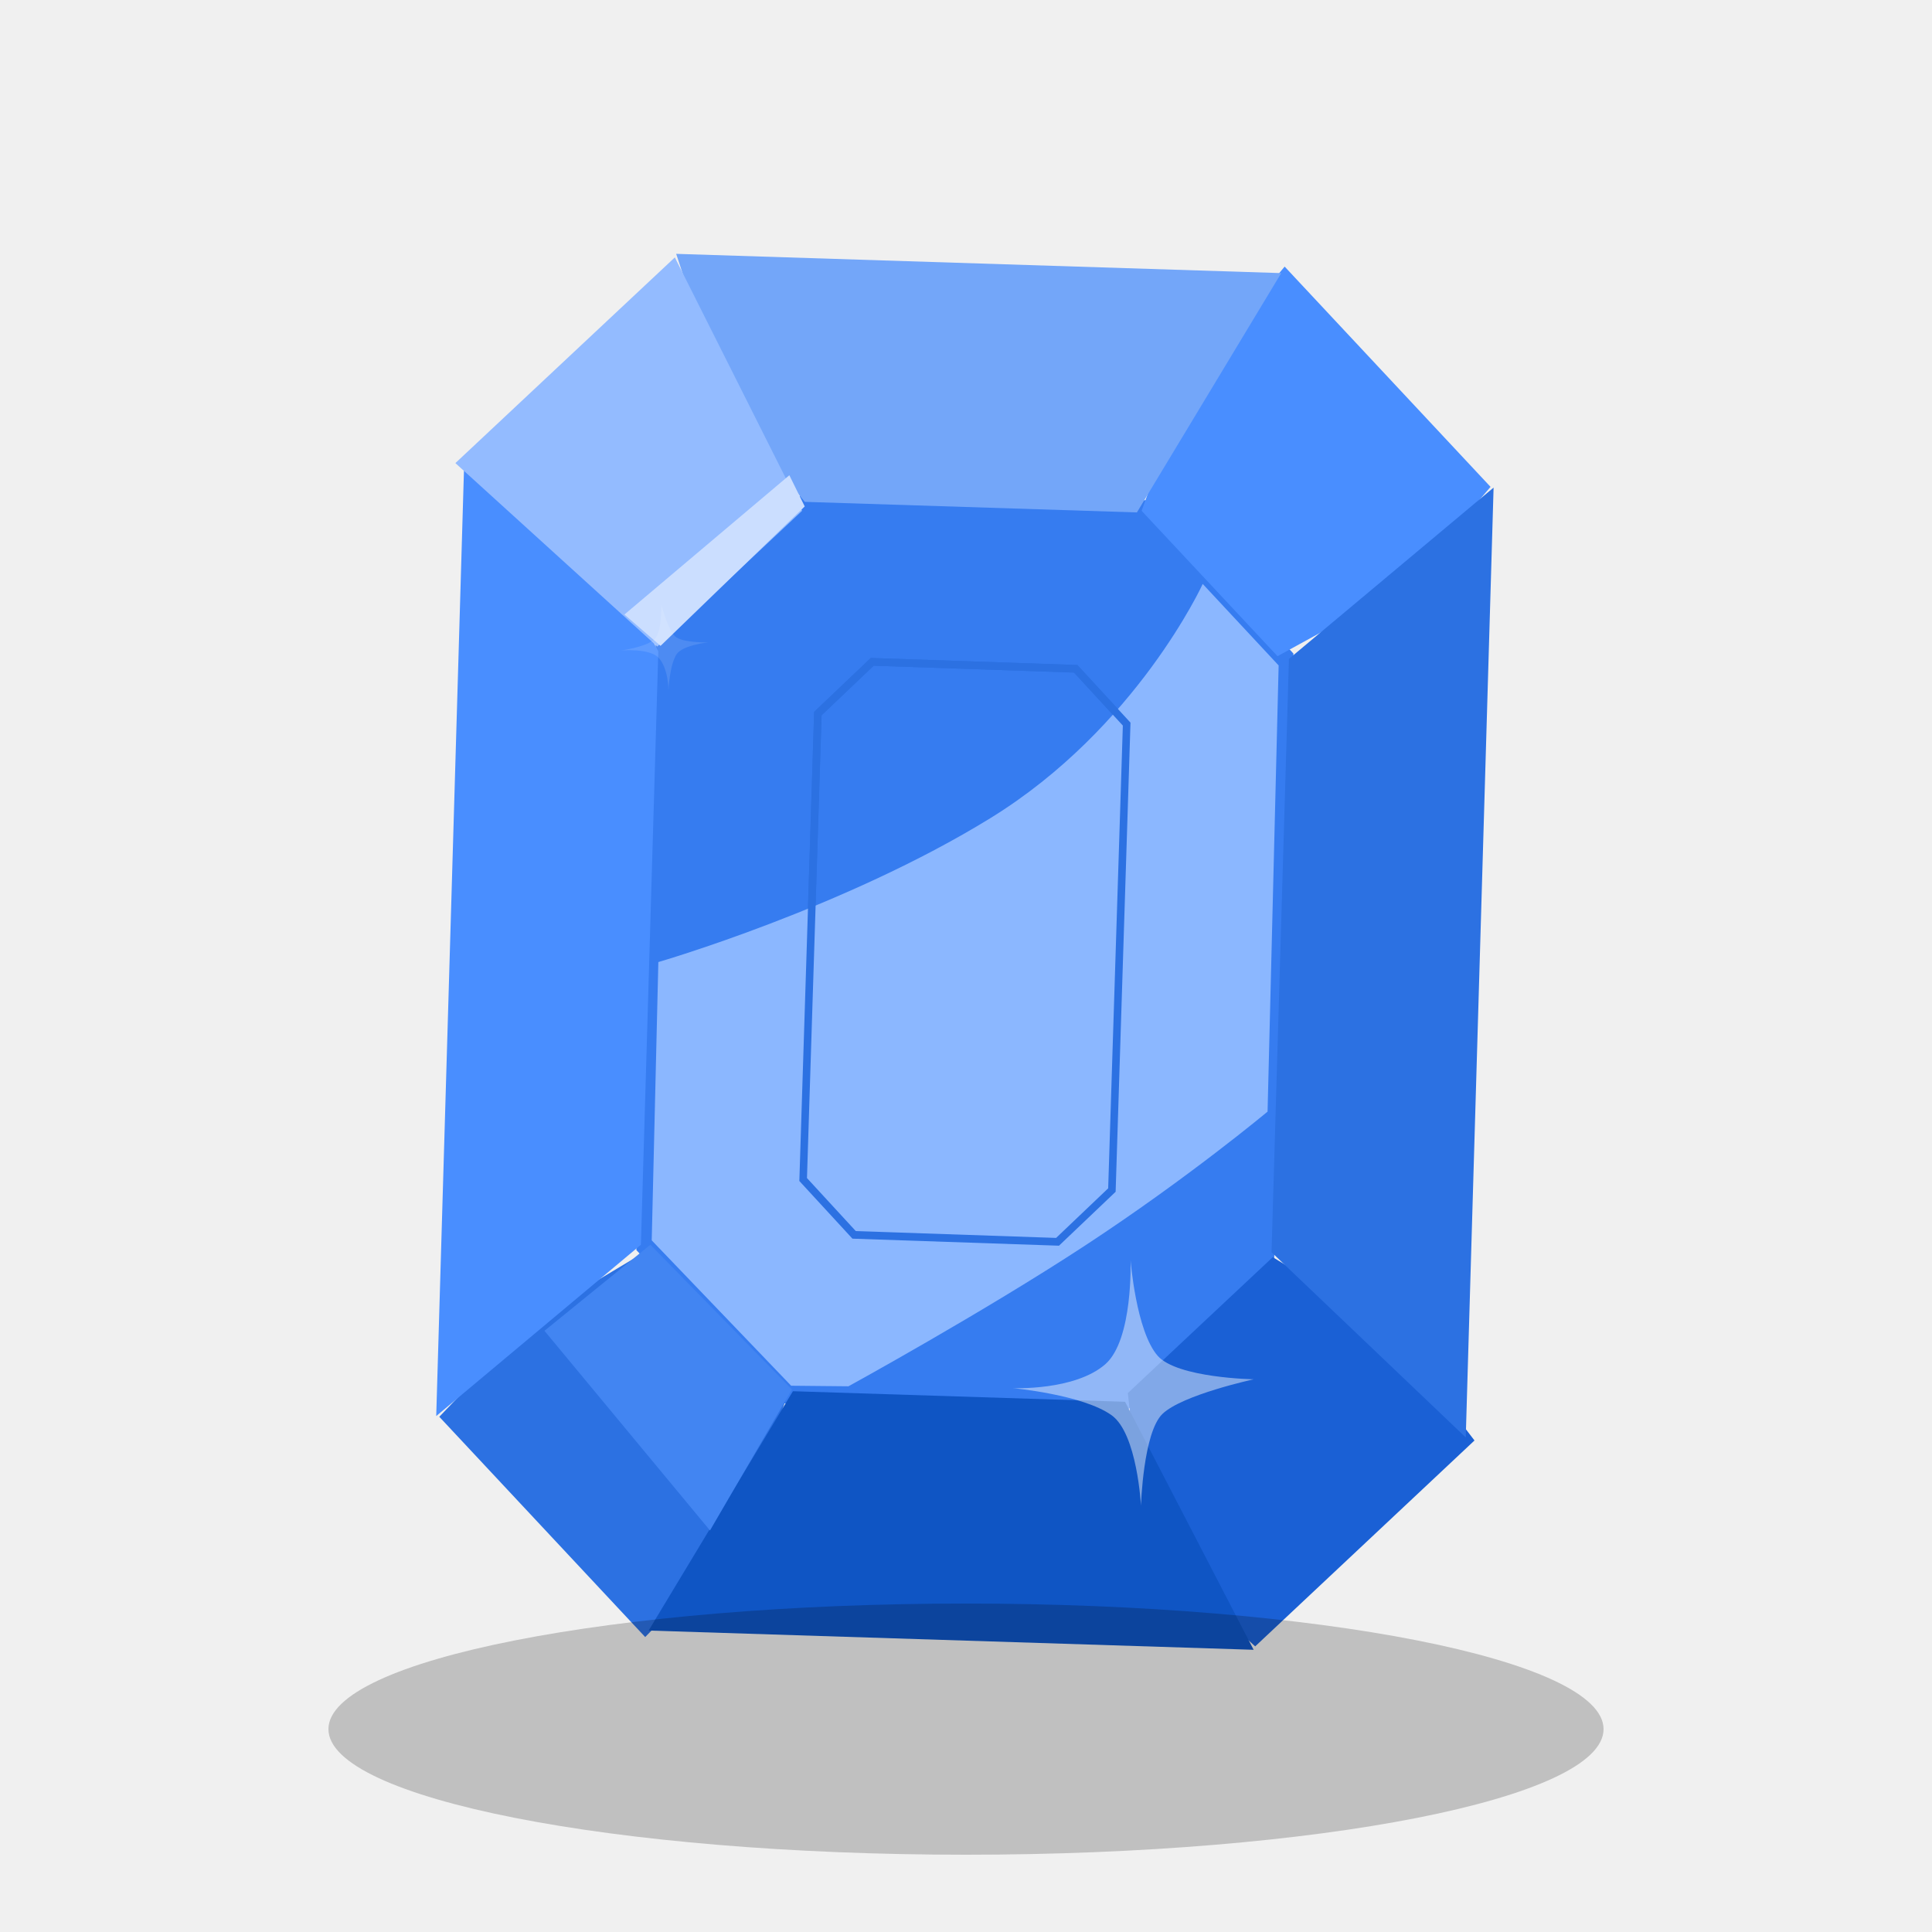
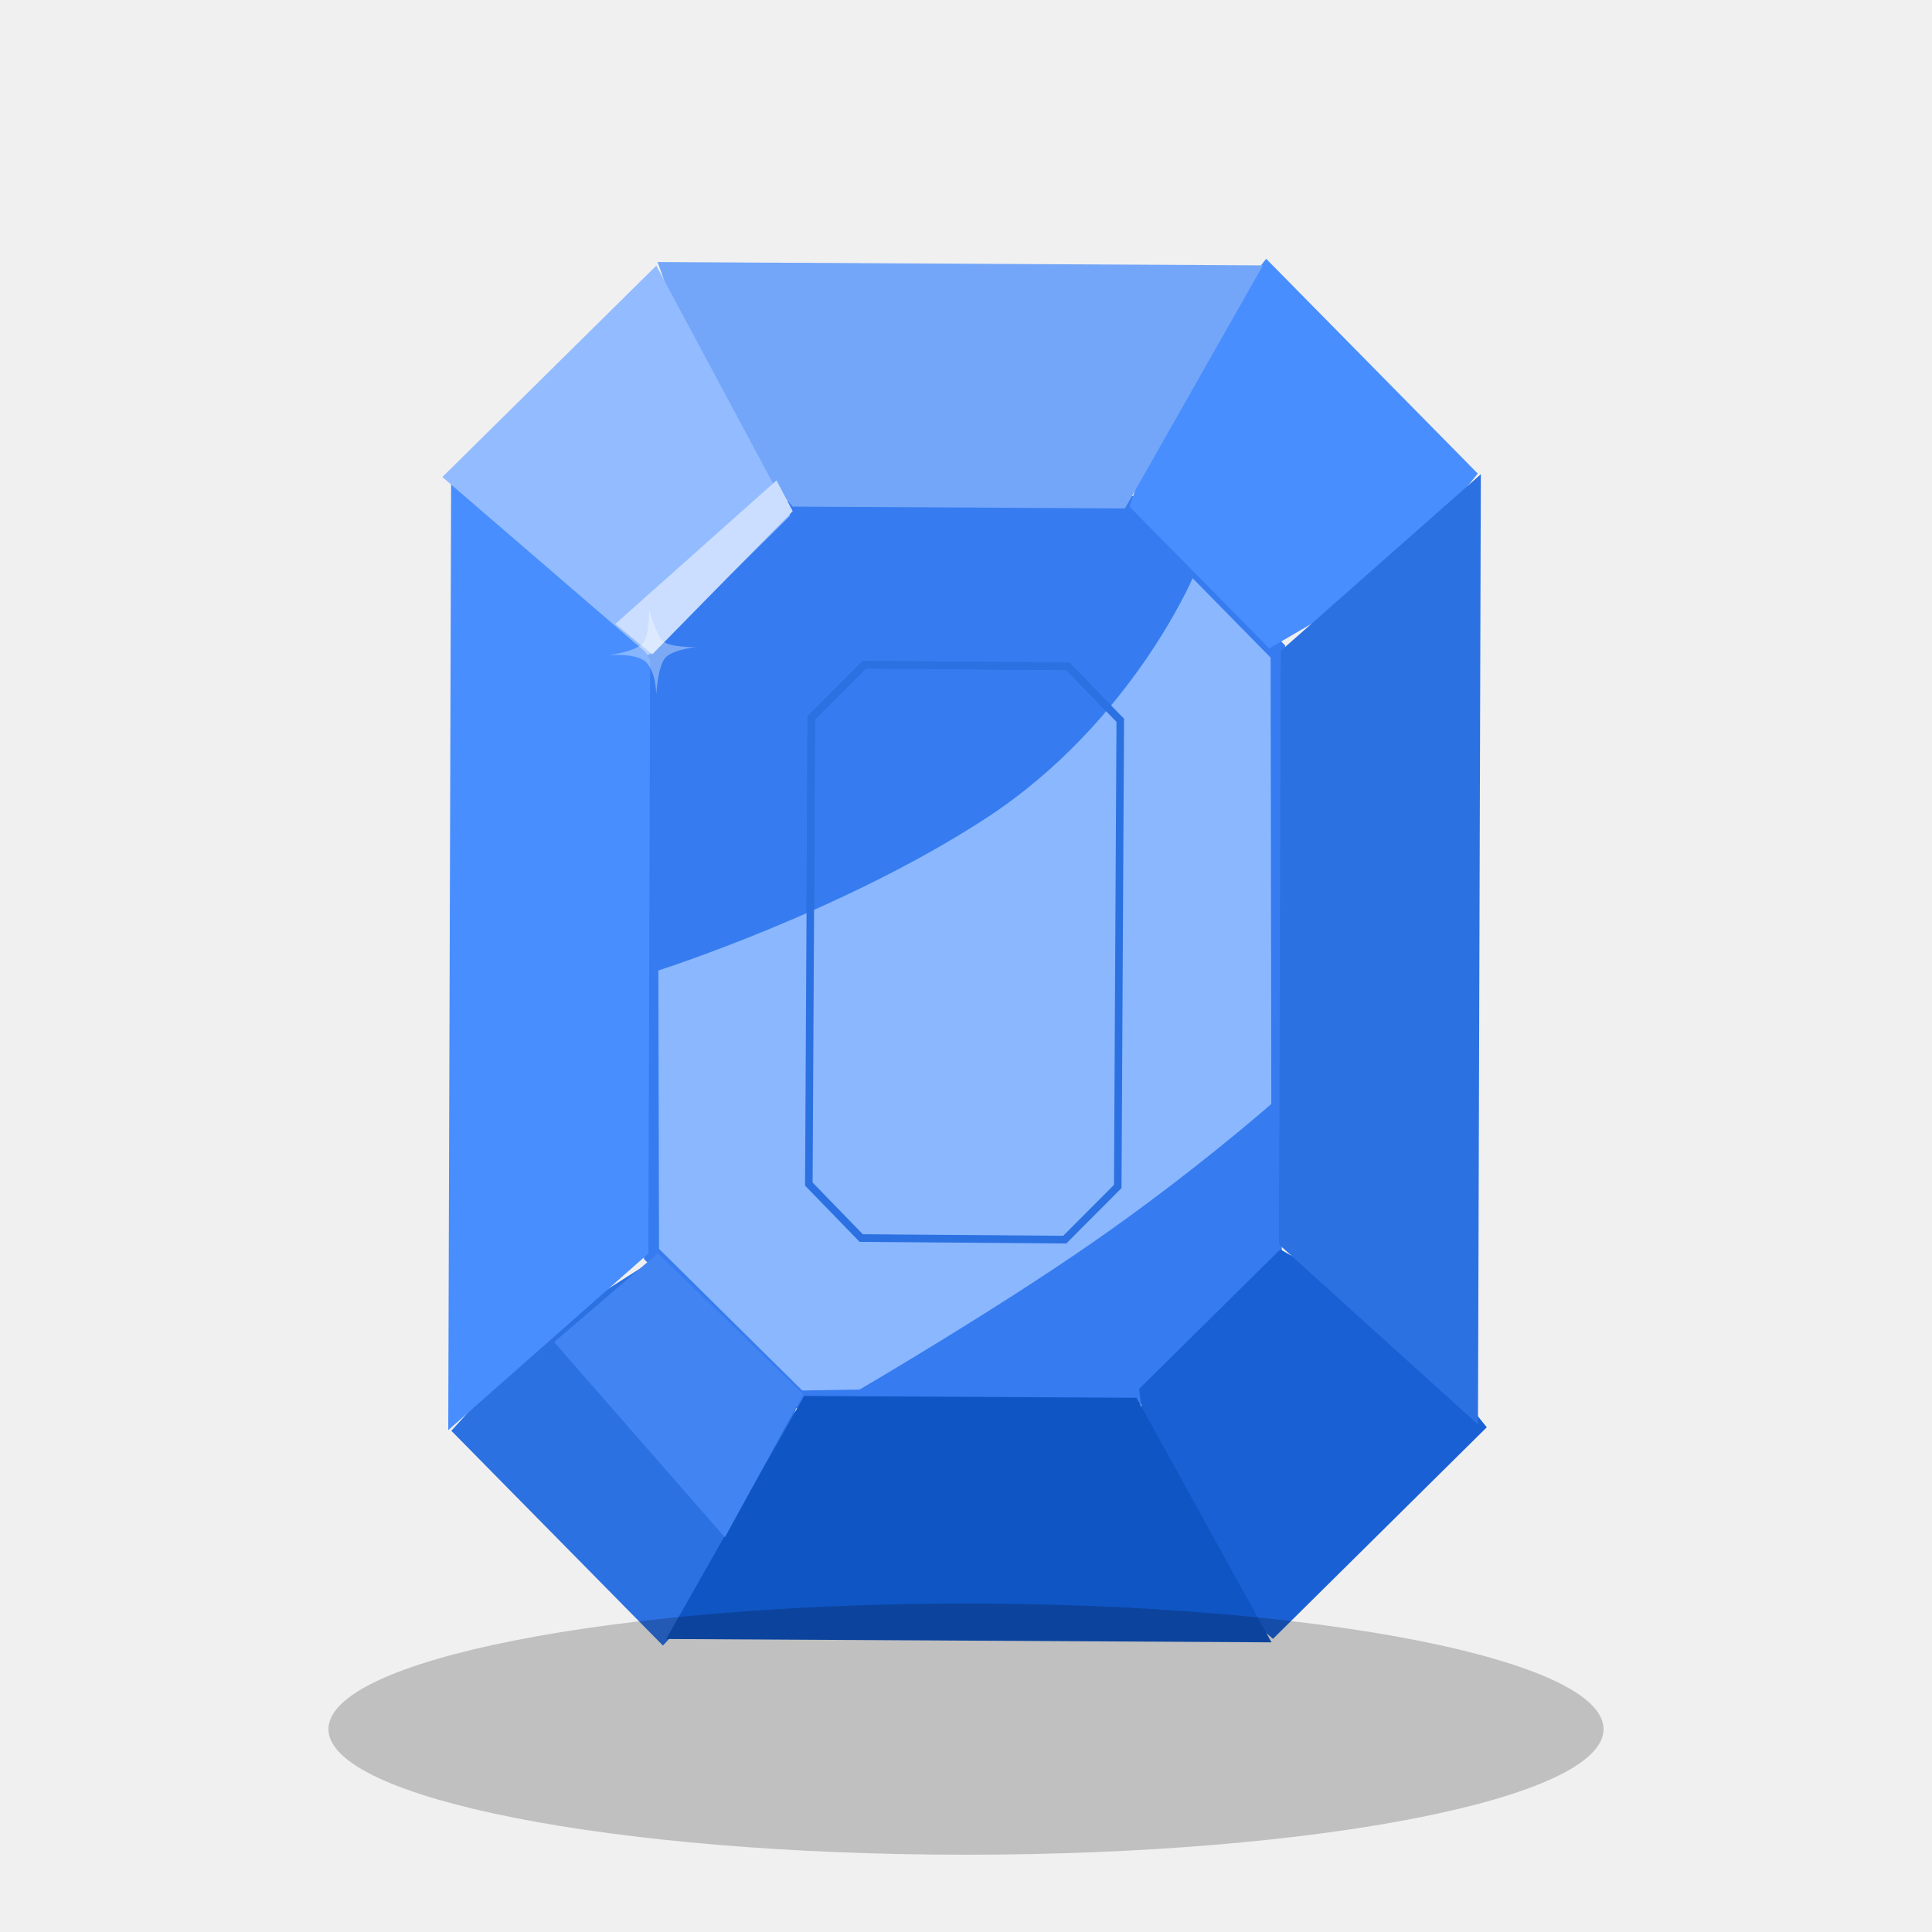
- <svg xmlns="http://www.w3.org/2000/svg" width="100" height="100" viewBox="0 0 100 100" fill="none">
-   <path d="M58.089 73.235L40.294 72.629C37.723 69.858 35.511 67.475 32.939 64.704L33.957 32.705L41.799 25.297L59.593 25.903C62.165 28.674 64.377 31.058 66.948 33.828L65.931 65.827C63.189 68.417 60.83 70.645 58.089 73.235Z" fill="#367CF0" />
-   <path d="M65.878 65.071L71.849 68.716L76.319 74.559L64.968 85.216L59.218 80.004L58.378 72.104L65.878 65.071Z" fill="#1A60D5" />
-   <path d="M33.764 64.569L27.587 68.268L22.738 73.332L33.395 84.733L38.033 79.988L40.797 72.093L33.764 64.569Z" fill="#2C71E2" />
-   <path d="M41.042 72.009L33.572 84.397L64.888 85.393L58.233 72.556L41.042 72.009Z" fill="#0F55C4" />
-   <path d="M66.493 13.799L77.15 25.2L72.776 30.316L66.124 33.964L59.09 26.439L61.491 19.792L66.493 13.799Z" fill="#498EFF" />
-   <path d="M66.316 14.136L58.846 26.523L41.655 25.976L37.602 21.072L34.999 13.139L66.316 14.136Z" fill="#73A6F9" />
-   <path d="M66.715 34.104L77.308 25.238L75.867 74.401L65.814 64.816L66.715 34.104Z" fill="#2C71E2" />
-   <path d="M24.021 24.131L31.237 28.276L34.074 33.716L33.173 64.428L22.579 73.294L24.021 24.131Z" fill="#498EFF" />
-   <path d="M34.93 13.323L41.518 26.437L34.021 33.464L23.571 23.97L34.93 13.323Z" fill="#93BBFF" />
-   <path d="M54.819 64.476L44.123 64.11L41.373 61.125L42.137 36.846L45.069 34.056L55.765 34.422L58.515 37.407L57.751 61.686L54.819 64.476ZM44.297 63.718L54.67 64.074L57.365 61.508L58.119 37.559L55.59 34.814L45.218 34.458L42.523 37.024L41.769 60.974L44.297 63.718Z" fill="#2C71E2" />
-   <path d="M40.857 24.598L32.319 31.808L34.19 33.43L41.653 26.213L40.857 24.598Z" fill="#CBDEFF" />
-   <path d="M62.251 30.228C62.251 30.228 58.842 37.673 51.275 42.339C43.708 47.005 34.076 49.796 34.076 49.796L33.733 64.201L40.95 71.725L43.916 71.754C43.916 71.754 50.856 67.948 56.176 64.461C61.497 60.974 65.609 57.537 65.609 57.537L66.182 34.443L62.26 30.233L62.251 30.228Z" fill="#8BB7FF" />
-   <path d="M33.663 64.427L28.181 68.882L31.778 73.221L36.749 79.217L40.991 71.918L40.9 71.825L33.663 64.427Z" fill="#4285F2" />
-   <path d="M54.813 64.477L44.122 64.113L41.374 61.128L42.143 36.846L45.074 34.055L55.766 34.419L58.514 37.404L57.745 61.686L54.813 64.477ZM44.296 63.721L54.664 64.074L57.359 61.508L58.118 37.555L55.592 34.811L45.224 34.458L42.528 37.024L41.769 60.977L44.296 63.721Z" fill="#2C71E2" />
-   <g opacity="0.115">
-     <path d="M32.136 33.667C32.136 33.667 33.443 33.502 33.879 33.082C34.272 32.703 34.228 31.295 34.228 31.295C34.228 31.295 34.575 32.592 34.945 32.94C35.305 33.279 36.657 33.251 36.657 33.251C36.657 33.251 35.333 33.385 35.015 33.872C34.66 34.417 34.601 35.713 34.601 35.713C34.601 35.713 34.597 34.575 34.081 34.038C33.605 33.543 32.136 33.667 32.136 33.667Z" fill="white" />
+ <svg xmlns="http://www.w3.org/2000/svg" id="ew93g1pol4b1" viewBox="0 0 100 100" shape-rendering="geometricPrecision" text-rendering="geometricPrecision">
+   <g id="ew93g1pol4b2" transform="matrix(0.9996546 -0.02628236 0.02628236 0.9996546 -1.296619 1.348674)">
+     <path id="ew93g1pol4b3" d="M58.089,73.235L40.294,72.629C37.723,69.858,35.511,67.475,32.939,64.704L33.957,32.705L41.799,25.297L59.593,25.903C62.165,28.674,64.377,31.058,66.948,33.828L65.931,65.827C63.189,68.417,60.83,70.645,58.089,73.235Z" fill="rgb(54,124,240)" stroke="none" stroke-width="1" />
+     <path id="ew93g1pol4b4" d="M65.878,65.071L71.849,68.716L76.319,74.559L64.968,85.216L59.218,80.004L58.378,72.104L65.878,65.071Z" fill="rgb(26,96,213)" stroke="none" stroke-width="1" />
+     <path id="ew93g1pol4b5" d="M33.764,64.569L27.587,68.268L22.738,73.332L33.395,84.733L38.033,79.988L40.797,72.093L33.764,64.569Z" fill="rgb(44,113,226)" stroke="none" stroke-width="1" />
+     <path id="ew93g1pol4b6" d="M41.042,72.009L33.572,84.397L64.888,85.393L58.233,72.556L41.042,72.009Z" fill="rgb(15,85,196)" stroke="none" stroke-width="1" />
+     <path id="ew93g1pol4b7" d="M66.493,13.799L77.15,25.2L72.776,30.316L66.124,33.964L59.09,26.439L61.491,19.792L66.493,13.799Z" fill="rgb(73,142,255)" stroke="none" stroke-width="1" />
+     <path id="ew93g1pol4b8" d="M66.316,14.136L58.846,26.523L41.655,25.976L37.602,21.072L34.999,13.139L66.316,14.136Z" fill="rgb(115,166,249)" stroke="none" stroke-width="1" />
+     <path id="ew93g1pol4b9" d="M66.715,34.104L77.308,25.238L75.867,74.401L65.814,64.816L66.715,34.104Z" fill="rgb(44,113,226)" stroke="none" stroke-width="1" />
+     <path id="ew93g1pol4b10" d="M24.021,24.131L31.237,28.276L34.074,33.716L33.173,64.428L22.579,73.294L24.021,24.131Z" fill="rgb(73,142,255)" stroke="none" stroke-width="1" />
+     <path id="ew93g1pol4b11" d="M34.93,13.323L41.518,26.437L34.021,33.464L23.571,23.97L34.93,13.323Z" fill="rgb(147,187,255)" stroke="none" stroke-width="1" />
+     <path id="ew93g1pol4b12" d="M54.819,64.476L44.123,64.11L41.373,61.125L42.137,36.846L45.069,34.056L55.765,34.422L58.515,37.407L57.751,61.686L54.819,64.476ZM44.297,63.718L54.67,64.074L57.365,61.508L58.119,37.559L55.59,34.814L45.218,34.458L42.523,37.024L41.769,60.974L44.297,63.718Z" fill="rgb(44,113,226)" stroke="none" stroke-width="1" />
+     <path id="ew93g1pol4b13" d="M40.857,24.598L32.319,31.808L34.19,33.43L41.653,26.213L40.857,24.598Z" fill="rgb(203,222,255)" stroke="none" stroke-width="1" />
+     <path id="ew93g1pol4b14" d="M62.251,30.228C62.251,30.228,58.842,37.673,51.275,42.339C43.708,47.005,34.076,49.796,34.076,49.796L33.733,64.201L40.95,71.725L43.916,71.754C43.916,71.754,50.856,67.948,56.176,64.461C61.497,60.974,65.609,57.537,65.609,57.537L66.182,34.443L62.26,30.233L62.251,30.228Z" fill="rgb(139,183,255)" stroke="none" stroke-width="1" />
+     <path id="ew93g1pol4b15" d="M33.663,64.427L28.181,68.882L31.778,73.221L36.749,79.217L40.991,71.918L40.9,71.825L33.663,64.427Z" fill="rgb(66,133,242)" stroke="none" stroke-width="1" />
+     <path id="ew93g1pol4b16" d="M54.813,64.477L44.122,64.113L41.374,61.128L42.143,36.846L45.074,34.055L55.766,34.419L58.514,37.404L57.745,61.686L54.813,64.477ZM44.296,63.721L54.664,64.074L57.359,61.508L58.118,37.555L55.592,34.811L45.224,34.458L42.528,37.024L41.769,60.977L44.296,63.721Z" fill="rgb(44,113,226)" stroke="none" stroke-width="1" />
  </g>
-   <g opacity="0.453">
-     <path d="M58.517 65.216C58.517 65.216 58.801 68.899 59.921 70.176C60.93 71.327 64.894 71.392 64.894 71.392C64.894 71.392 61.201 72.192 60.171 73.182C59.168 74.146 59.057 77.937 59.057 77.937C59.057 77.937 58.866 74.21 57.54 73.255C56.058 72.186 52.425 71.85 52.425 71.85C52.425 71.85 55.624 71.991 57.205 70.617C58.662 69.349 58.517 65.216 58.517 65.216Z" fill="white" />
+   <g id="ew93g1pol4b17" transform="matrix(1 0 0 1 -0.6316486 0.2437103)" opacity="0.34">
+     <path id="ew93g1pol4b18" d="M32.136,33.667C32.136,33.667,33.443,33.502,33.879,33.082C34.272,32.703,34.228,31.295,34.228,31.295C34.228,31.295,34.575,32.592,34.945,32.94C35.305,33.279,36.657,33.251,36.657,33.251C36.657,33.251,35.333,33.385,35.015,33.872C34.66,34.417,34.601,35.713,34.601,35.713C34.601,35.713,34.597,34.575,34.081,34.038C33.605,33.543,32.136,33.667,32.136,33.667Z" fill="rgb(255,255,255)" stroke="none" stroke-width="1" />
  </g>
-   <ellipse cx="50" cy="89.5" rx="33" ry="6.5" fill="black" fill-opacity="0.2" />
+   <g id="ew93g1pol4b19" transform="matrix(1 0 0 1 5.742059 -7.10636)" opacity="0">
+     <path id="ew93g1pol4b20" d="M58.517,65.216C58.517,65.216,58.801,68.899,59.921,70.176C60.93,71.327,64.894,71.392,64.894,71.392C64.894,71.392,61.201,72.192,60.171,73.182C59.168,74.146,59.057,77.937,59.057,77.937C59.057,77.937,58.866,74.21,57.54,73.255C56.058,72.186,52.425,71.85,52.425,71.85C52.425,71.85,55.624,71.991,57.205,70.617C58.662,69.349,58.517,65.216,58.517,65.216Z" fill="rgb(255,255,255)" stroke="none" stroke-width="1" />
+   </g>
+   <ellipse id="ew93g1pol4b21" rx="33" ry="6.5" transform="matrix(1 0 0 1 50 89.5)" fill="rgb(0,0,0)" fill-opacity="0.2" stroke="none" stroke-width="1" />
</svg>
